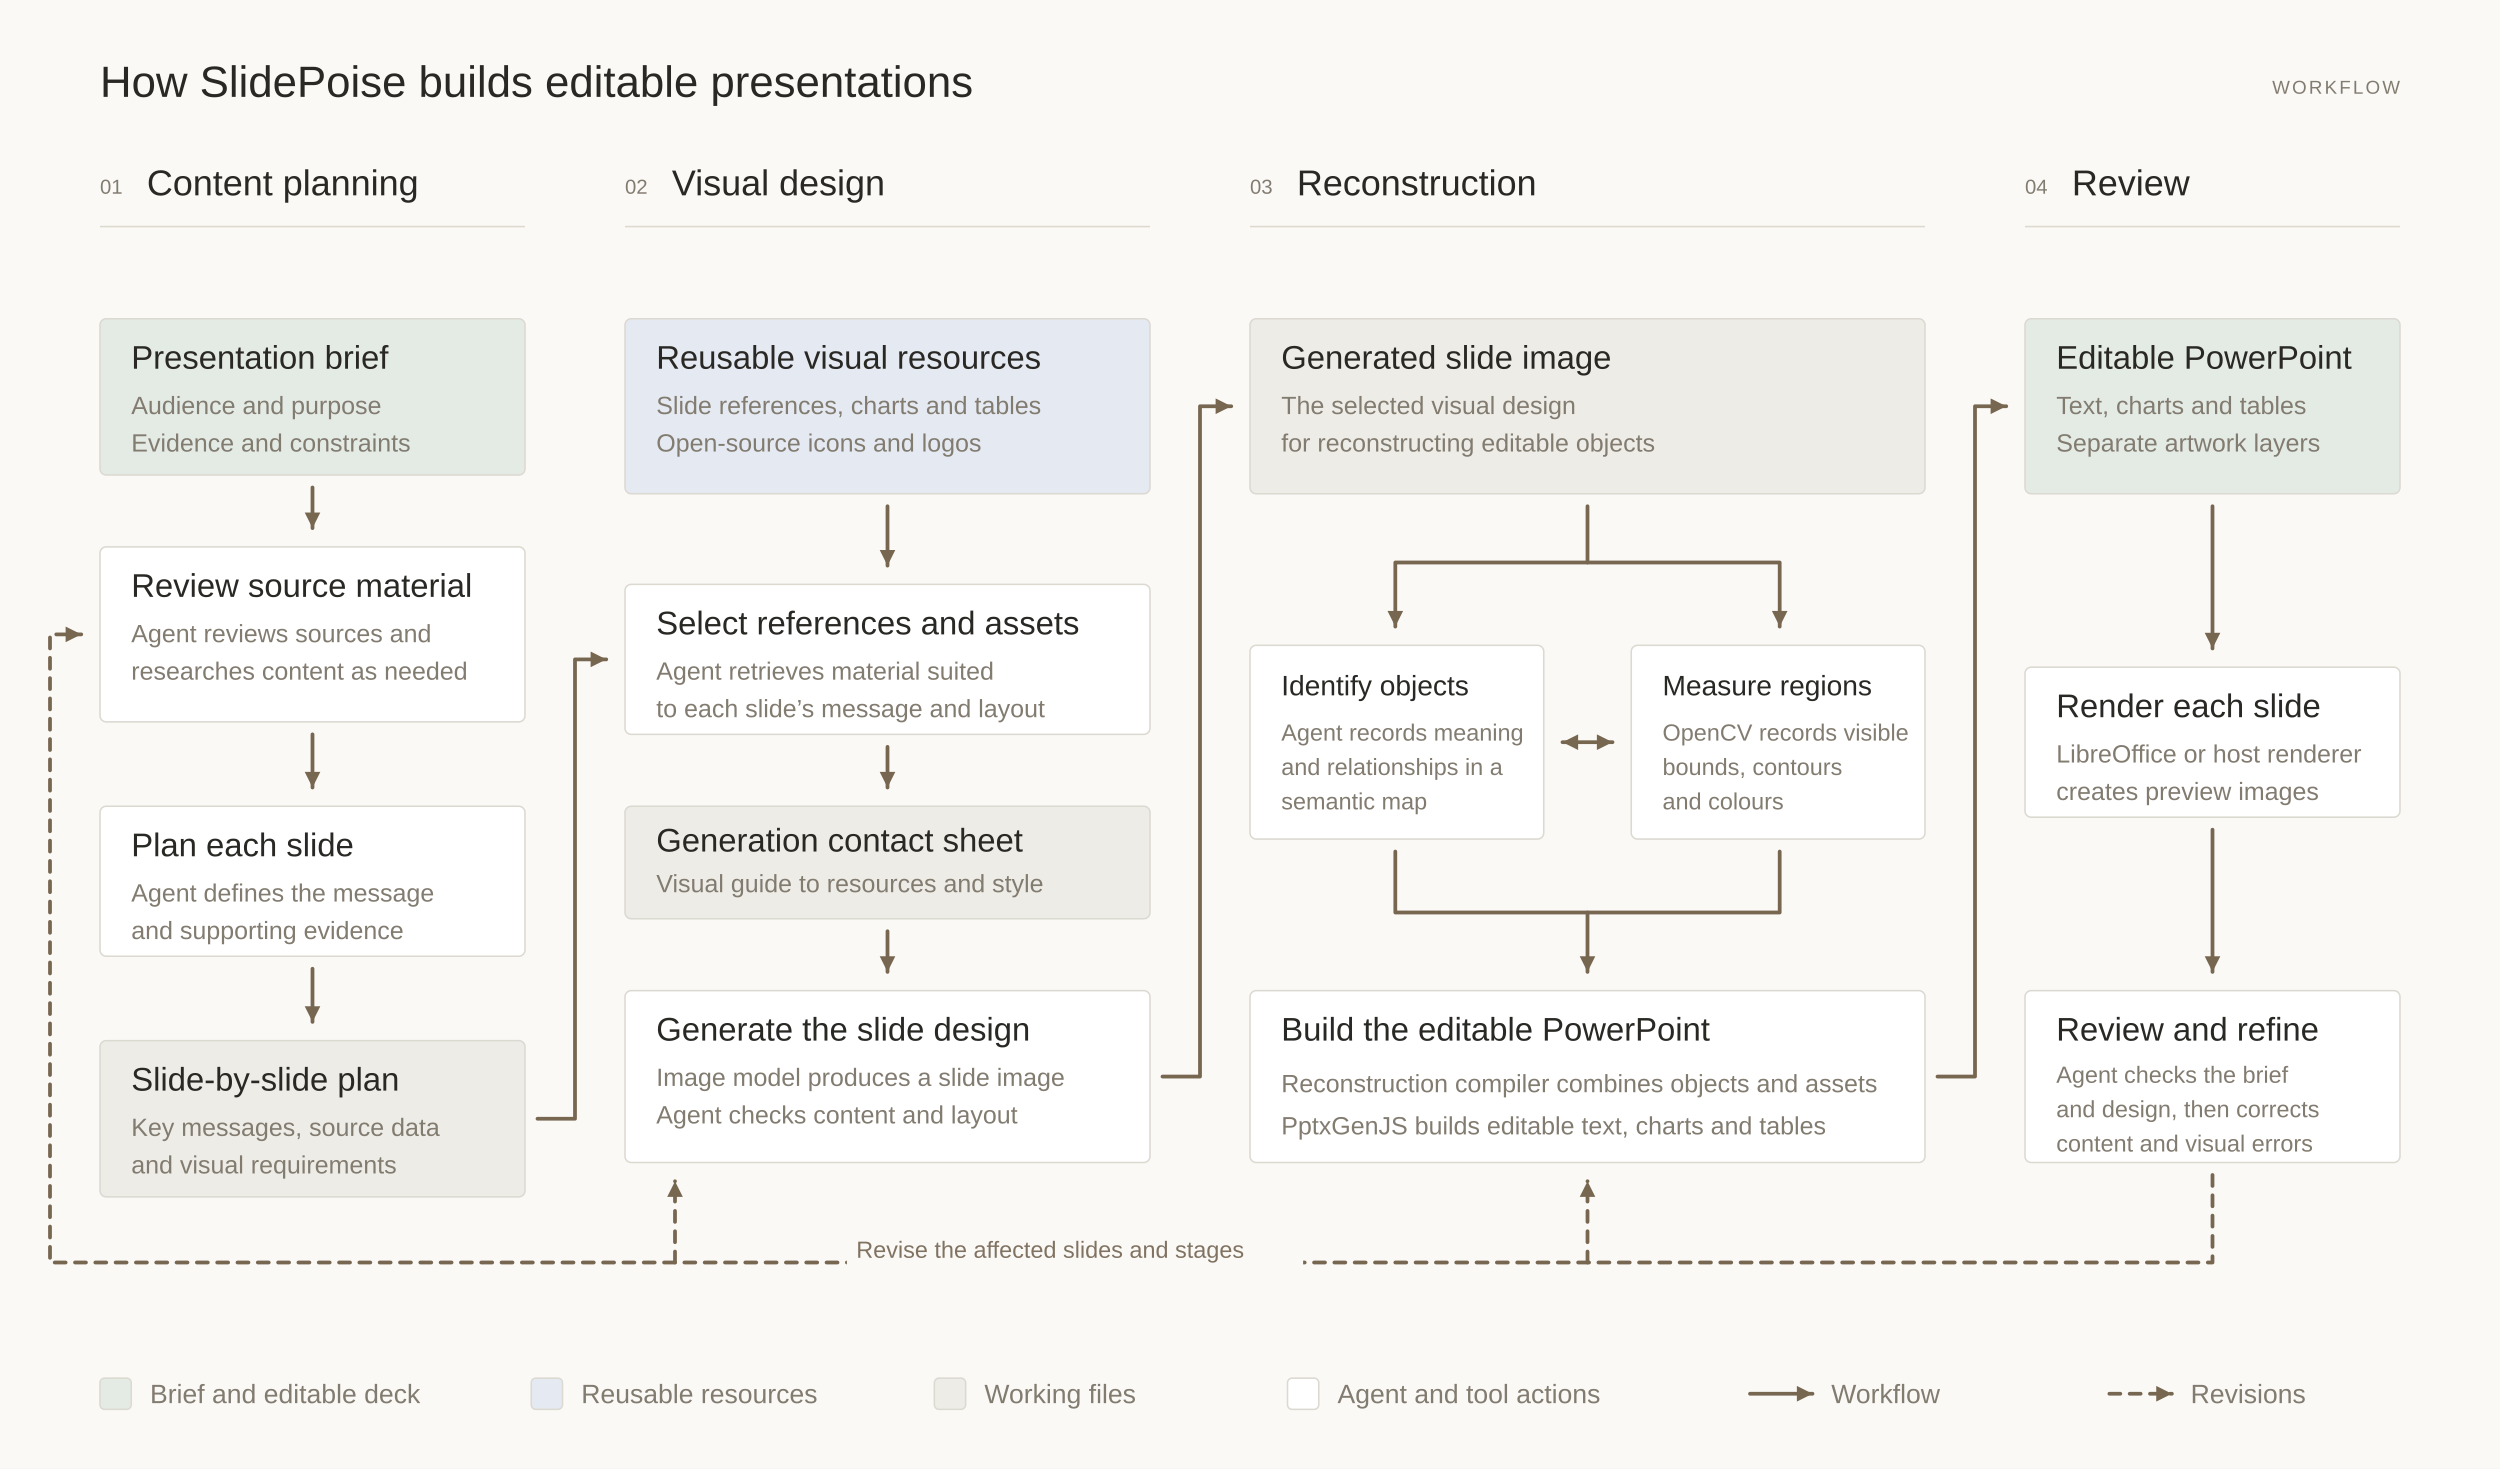
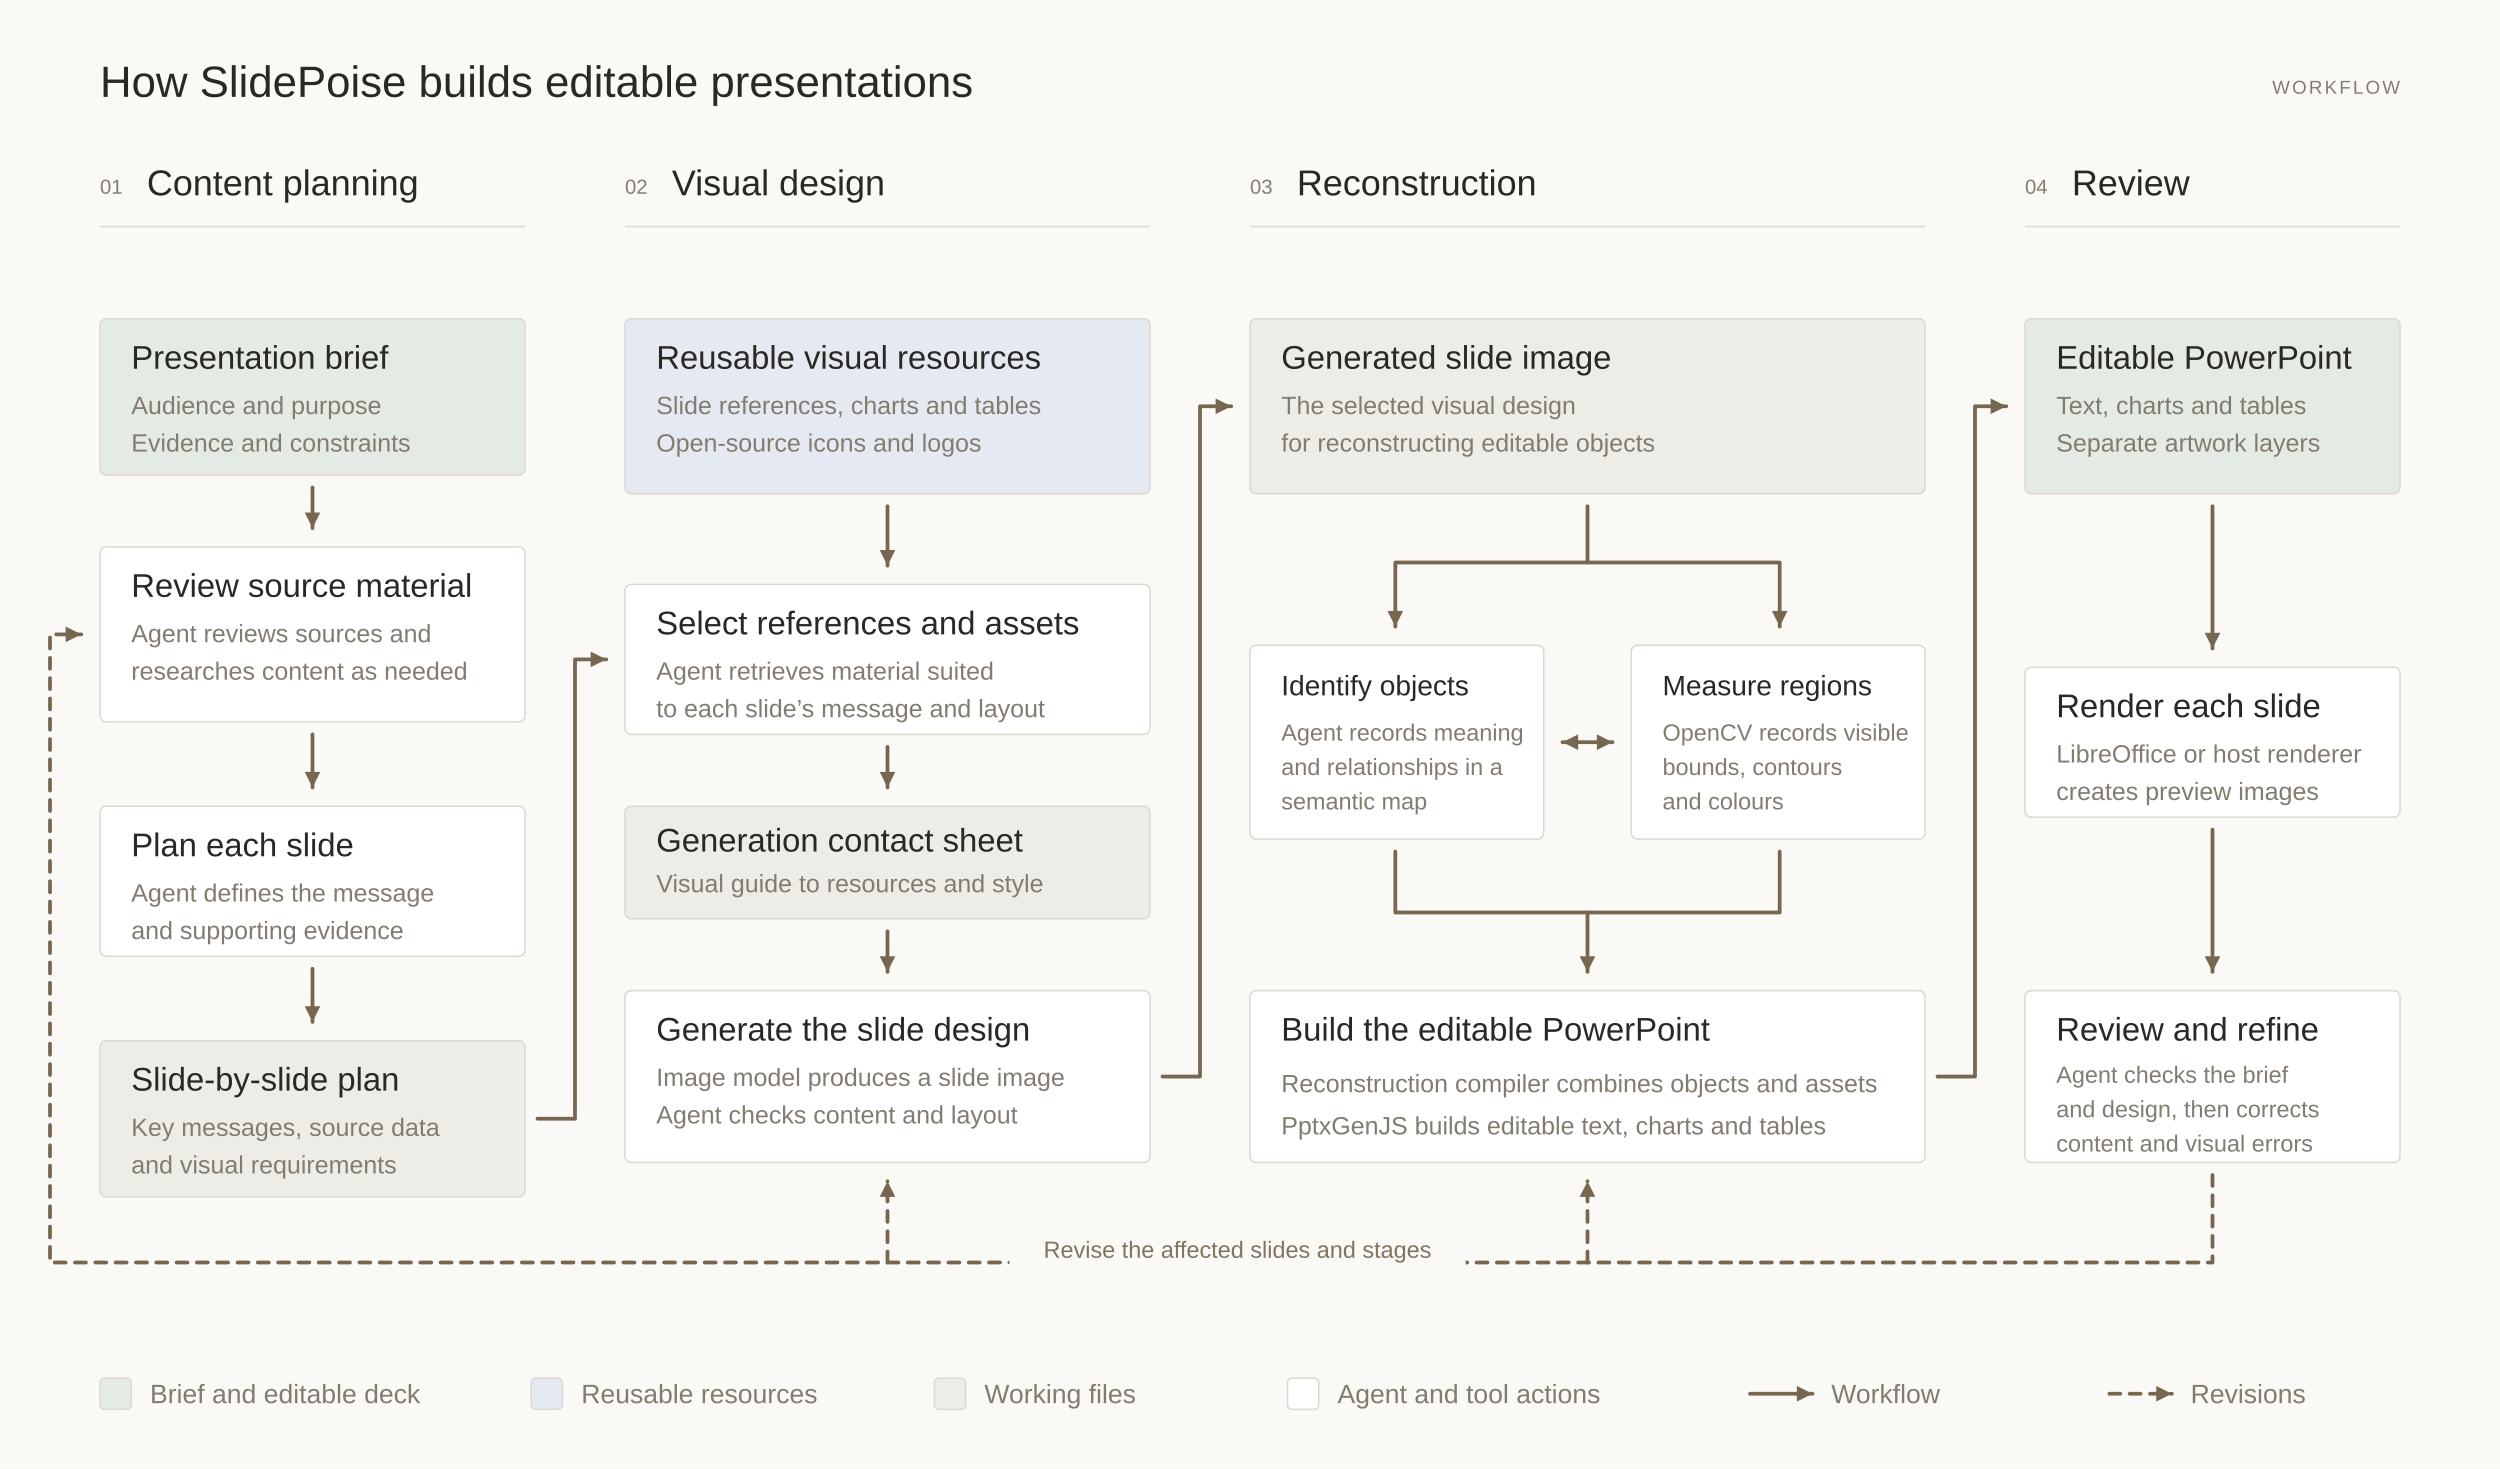
<svg xmlns="http://www.w3.org/2000/svg" width="1600" height="940" viewBox="0 0 1600 940" role="img" aria-labelledby="title desc">
  <defs>
    <marker id="stone-arrow" viewBox="0 0 8 8" refX="7" refY="4" markerWidth="7" markerHeight="7" orient="auto-start-reverse">
      <path d="M1 1l6 3-6 3" fill="none" stroke="#817362" stroke-width="1.2" stroke-linecap="round" stroke-linejoin="round" />
    </marker>
    <marker id="gold-arrow" viewBox="0 0 8 8" refX="7" refY="4" markerWidth="7" markerHeight="7" orient="auto-start-reverse">
      <path d="M1 1l6 3-6 3" fill="none" stroke="#8f734b" stroke-width="1.2" stroke-linecap="round" stroke-linejoin="round" />
    </marker>
    <marker id="graphite-arrow" viewBox="0 0 8 8" refX="7" refY="4" markerWidth="7" markerHeight="7" orient="auto-start-reverse">
      <path d="M1 1l6 3-6 3" fill="none" stroke="#716e69" stroke-width="1.2" stroke-linecap="round" stroke-linejoin="round" />
    </marker>
    <marker id="sage-arrow" viewBox="0 0 8 8" refX="7" refY="4" markerWidth="7" markerHeight="7" orient="auto-start-reverse">
      <path d="M1 1l6 3-6 3" fill="none" stroke="#647468" stroke-width="1.2" stroke-linecap="round" stroke-linejoin="round" />
    </marker>
    <marker id="mauve-arrow" viewBox="0 0 8 8" refX="7" refY="4" markerWidth="7" markerHeight="7" orient="auto-start-reverse">
      <path d="M1 1l6 3-6 3" fill="none" stroke="#7c6876" stroke-width="1.2" stroke-linecap="round" stroke-linejoin="round" />
    </marker>
  </defs>
  <rect x="0" y="0" width="1600" height="940" rx="0" fill="#faf9f6" stroke="none" />
  <defs>
    <marker id="workflow-arrow" viewBox="0 0 10 10" refX="10" refY="5" markerWidth="10" markerHeight="10" markerUnits="userSpaceOnUse" orient="auto-start-reverse">
      <path d="M0 0L10 5L0 10Z" fill="#776650" />
    </marker>
  </defs>
  <text x="64" y="62" font-family="Arial" font-size="28" fill="#292824">How SlidePoise builds editable presentations</text>
  <text x="1536" y="60" font-family="Arial" font-size="12" fill="#827b70" letter-spacing="1.4" text-anchor="end">WORKFLOW</text>
  <text x="64" y="124" font-family="Arial" font-size="13" fill="#827b70">01</text>
  <text x="94" y="125" font-family="Arial" font-size="23" fill="#292824">Content planning</text>
  <path d="M64 145h272" fill="none" stroke="#ded9cf" />
  <text x="400" y="124" font-family="Arial" font-size="13" fill="#827b70">02</text>
  <text x="430" y="125" font-family="Arial" font-size="23" fill="#292824">Visual design</text>
  <path d="M400 145h336" fill="none" stroke="#ded9cf" />
  <text x="800" y="124" font-family="Arial" font-size="13" fill="#827b70">03</text>
  <text x="830" y="125" font-family="Arial" font-size="23" fill="#292824">Reconstruction</text>
  <path d="M800 145h432" fill="none" stroke="#ded9cf" />
  <text x="1296" y="124" font-family="Arial" font-size="13" fill="#827b70">04</text>
  <text x="1326" y="125" font-family="Arial" font-size="23" fill="#292824">Review</text>
  <path d="M1296 145h240" fill="none" stroke="#ded9cf" />
  <rect x="64" y="204" width="272" height="100" rx="4" fill="#e4ebe5" stroke="#dcd9d1" />
  <text x="84" y="236" font-family="Arial" font-size="21" fill="#292824">Presentation brief</text>
  <text x="84" y="265" font-family="Arial" font-size="16" fill="#827b70">Audience and purpose</text>
  <text x="84" y="289" font-family="Arial" font-size="16" fill="#827b70">Evidence and constraints</text>
  <rect x="400" y="204" width="336" height="112" rx="4" fill="#e5eaf2" stroke="#dcd9d1" />
  <text x="420" y="236" font-family="Arial" font-size="21" fill="#292824">Reusable visual resources</text>
  <text x="420" y="265" font-family="Arial" font-size="16" fill="#827b70">Slide references, charts and tables</text>
  <text x="420" y="289" font-family="Arial" font-size="16" fill="#827b70">Open-source icons and logos</text>
  <rect x="800" y="204" width="432" height="112" rx="4" fill="#eeece7" stroke="#dcd9d1" />
  <text x="820" y="236" font-family="Arial" font-size="21" fill="#292824">Generated slide image</text>
  <text x="820" y="265" font-family="Arial" font-size="16" fill="#827b70">The selected visual design</text>
  <text x="820" y="289" font-family="Arial" font-size="16" fill="#827b70">for reconstructing editable objects</text>
  <rect x="1296" y="204" width="240" height="112" rx="4" fill="#e4ebe5" stroke="#dcd9d1" />
  <text x="1316" y="236" font-family="Arial" font-size="21" fill="#292824">Editable PowerPoint</text>
  <text x="1316" y="265" font-family="Arial" font-size="16" fill="#827b70">Text, charts and tables</text>
  <text x="1316" y="289" font-family="Arial" font-size="16" fill="#827b70">Separate artwork layers</text>
  <path d="M200 312L200 338" fill="none" stroke="#776650" stroke-width="2.4" stroke-linecap="round" stroke-linejoin="round" marker-end="url(#workflow-arrow)" />
  <rect x="64" y="350" width="272" height="112" rx="4" fill="#ffffff" stroke="#dcd9d1" />
  <text x="84" y="382" font-family="Arial" font-size="21" fill="#292824">Review source material</text>
  <text x="84" y="411" font-family="Arial" font-size="16" fill="#827b70">Agent reviews sources and</text>
  <text x="84" y="435" font-family="Arial" font-size="16" fill="#827b70">researches content as needed</text>
  <path d="M200 470L200 504" fill="none" stroke="#776650" stroke-width="2.4" stroke-linecap="round" stroke-linejoin="round" marker-end="url(#workflow-arrow)" />
  <rect x="64" y="516" width="272" height="96" rx="4" fill="#ffffff" stroke="#dcd9d1" />
  <text x="84" y="548" font-family="Arial" font-size="21" fill="#292824">Plan each slide</text>
  <text x="84" y="577" font-family="Arial" font-size="16" fill="#827b70">Agent defines the message</text>
  <text x="84" y="601" font-family="Arial" font-size="16" fill="#827b70">and supporting evidence</text>
  <path d="M200 620L200 654" fill="none" stroke="#776650" stroke-width="2.4" stroke-linecap="round" stroke-linejoin="round" marker-end="url(#workflow-arrow)" />
  <rect x="64" y="666" width="272" height="100" rx="4" fill="#eeece7" stroke="#dcd9d1" />
  <text x="84" y="698" font-family="Arial" font-size="21" fill="#292824">Slide-by-slide plan</text>
  <text x="84" y="727" font-family="Arial" font-size="16" fill="#827b70">Key messages, source data</text>
  <text x="84" y="751" font-family="Arial" font-size="16" fill="#827b70">and visual requirements</text>
  <path d="M344 716h24V422h20" fill="none" stroke="#776650" stroke-width="2.4" stroke-linecap="round" stroke-linejoin="round" marker-end="url(#workflow-arrow)" />
  <path d="M568 324L568 362" fill="none" stroke="#776650" stroke-width="2.4" stroke-linecap="round" stroke-linejoin="round" marker-end="url(#workflow-arrow)" />
  <rect x="400" y="374" width="336" height="96" rx="4" fill="#ffffff" stroke="#dcd9d1" />
  <text x="420" y="406" font-family="Arial" font-size="21" fill="#292824">Select references and assets</text>
  <text x="420" y="435" font-family="Arial" font-size="16" fill="#827b70">Agent retrieves material suited</text>
  <text x="420" y="459" font-family="Arial" font-size="16" fill="#827b70">to each slide’s message and layout</text>
  <path d="M568 478L568 504" fill="none" stroke="#776650" stroke-width="2.4" stroke-linecap="round" stroke-linejoin="round" marker-end="url(#workflow-arrow)" />
  <rect x="400" y="516" width="336" height="72" rx="4" fill="#eeece7" stroke="#dcd9d1" />
  <text x="420" y="545" font-family="Arial" font-size="21" fill="#292824">Generation contact sheet</text>
  <text x="420" y="571" font-family="Arial" font-size="16" fill="#827b70">Visual guide to resources and style</text>
  <path d="M568 596L568 622" fill="none" stroke="#776650" stroke-width="2.4" stroke-linecap="round" stroke-linejoin="round" marker-end="url(#workflow-arrow)" />
  <rect x="400" y="634" width="336" height="110" rx="4" fill="#ffffff" stroke="#dcd9d1" />
  <text x="420" y="666" font-family="Arial" font-size="21" fill="#292824">Generate the slide design</text>
  <text x="420" y="695" font-family="Arial" font-size="16" fill="#827b70">Image model produces a slide image</text>
  <text x="420" y="719" font-family="Arial" font-size="16" fill="#827b70">Agent checks content and layout</text>
  <path d="M744 689h24V260h20" fill="none" stroke="#776650" stroke-width="2.4" stroke-linecap="round" stroke-linejoin="round" marker-end="url(#workflow-arrow)" />
  <path d="M1016 324v36H893v41" fill="none" stroke="#776650" stroke-width="2.4" stroke-linecap="round" stroke-linejoin="round" marker-end="url(#workflow-arrow)" />
  <path d="M1016 360h123v41" fill="none" stroke="#776650" stroke-width="2.4" stroke-linecap="round" stroke-linejoin="round" marker-end="url(#workflow-arrow)" />
  <rect x="800" y="413" width="188" height="124" rx="4" fill="#ffffff" stroke="#dcd9d1" />
  <text x="820" y="445" font-family="Arial" font-size="18" fill="#292824">Identify objects</text>
  <text x="820" y="474" font-family="Arial" font-size="15" fill="#827b70">Agent records meaning</text>
  <text x="820" y="496" font-family="Arial" font-size="15" fill="#827b70">and relationships in a</text>
  <text x="820" y="518" font-family="Arial" font-size="15" fill="#827b70">semantic map</text>
  <rect x="1044" y="413" width="188" height="124" rx="4" fill="#ffffff" stroke="#dcd9d1" />
  <text x="1064" y="445" font-family="Arial" font-size="18" fill="#292824">Measure regions</text>
  <text x="1064" y="474" font-family="Arial" font-size="15" fill="#827b70">OpenCV records visible</text>
  <text x="1064" y="496" font-family="Arial" font-size="15" fill="#827b70">bounds, contours</text>
  <text x="1064" y="518" font-family="Arial" font-size="15" fill="#827b70">and colours</text>
  <path d="M1000 475h32" fill="none" stroke="#776650" stroke-width="2.4" stroke-linecap="round" stroke-linejoin="round" marker-end="url(#workflow-arrow)" marker-start="url(#workflow-arrow)" />
  <path d="M893 545v39h246v-39" fill="none" stroke="#776650" stroke-width="2.4" stroke-linecap="round" stroke-linejoin="round" />
  <path d="M1016 584L1016 622" fill="none" stroke="#776650" stroke-width="2.4" stroke-linecap="round" stroke-linejoin="round" marker-end="url(#workflow-arrow)" />
  <rect x="800" y="634" width="432" height="110" rx="4" fill="#ffffff" stroke="#dcd9d1" />
  <text x="820" y="666" font-family="Arial" font-size="21" fill="#292824">Build the editable PowerPoint</text>
  <text x="820" y="699" font-family="Arial" font-size="16" fill="#827b70">Reconstruction compiler combines objects and assets</text>
  <text x="820" y="726" font-family="Arial" font-size="16" fill="#827b70">PptxGenJS builds editable text, charts and tables</text>
  <path d="M1240 689h24V260h20" fill="none" stroke="#776650" stroke-width="2.4" stroke-linecap="round" stroke-linejoin="round" marker-end="url(#workflow-arrow)" />
  <path d="M1416 324L1416 415" fill="none" stroke="#776650" stroke-width="2.4" stroke-linecap="round" stroke-linejoin="round" marker-end="url(#workflow-arrow)" />
  <rect x="1296" y="427" width="240" height="96" rx="4" fill="#ffffff" stroke="#dcd9d1" />
  <text x="1316" y="459" font-family="Arial" font-size="21" fill="#292824">Render each slide</text>
  <text x="1316" y="488" font-family="Arial" font-size="16" fill="#827b70">LibreOffice or host renderer</text>
  <text x="1316" y="512" font-family="Arial" font-size="16" fill="#827b70">creates preview images</text>
  <path d="M1416 531L1416 622" fill="none" stroke="#776650" stroke-width="2.4" stroke-linecap="round" stroke-linejoin="round" marker-end="url(#workflow-arrow)" />
  <rect x="1296" y="634" width="240" height="110" rx="4" fill="#ffffff" stroke="#dcd9d1" />
  <text x="1316" y="666" font-family="Arial" font-size="21" fill="#292824">Review and refine</text>
  <text x="1316" y="693" font-family="Arial" font-size="15" fill="#827b70">Agent checks the brief</text>
  <text x="1316" y="715" font-family="Arial" font-size="15" fill="#827b70">and design, then corrects</text>
  <text x="1316" y="737" font-family="Arial" font-size="15" fill="#827b70">content and visual errors</text>
  <path d="M1416 752v56H32V406h20" fill="none" stroke="#776650" stroke-width="2.4" stroke-linecap="round" stroke-linejoin="round" stroke-dasharray="7 6" marker-end="url(#workflow-arrow)" />
-   <path d="M432 808v-52" fill="none" stroke="#776650" stroke-width="2.4" stroke-linecap="round" stroke-linejoin="round" stroke-dasharray="7 6" marker-end="url(#workflow-arrow)" />
+   <path d="M568 808v-52" fill="none" stroke="#776650" stroke-width="2.4" stroke-linecap="round" stroke-linejoin="round" stroke-dasharray="7 6" marker-end="url(#workflow-arrow)" />
  <path d="M1016 808v-52" fill="none" stroke="#776650" stroke-width="2.4" stroke-linecap="round" stroke-linejoin="round" stroke-dasharray="7 6" marker-end="url(#workflow-arrow)" />
-   <rect x="542" y="787" width="292" height="25" rx="0" fill="#faf9f6" stroke="none" />
-   <text x="548" y="805" font-family="Arial" font-size="15" fill="#817362">Revise the affected slides and stages</text>
+   <rect x="646" y="787" width="292" height="25" rx="0" fill="#faf9f6" stroke="none" />
+   <text x="792" y="805" font-family="Arial" font-size="15" fill="#817362" text-anchor="middle">Revise the affected slides and stages</text>
  <rect x="64" y="882" width="20" height="20" rx="3" fill="#e4ebe5" stroke="#dcd9d1" />
  <text x="96" y="898" font-family="Arial" font-size="17" fill="#827b70">Brief and editable deck</text>
  <rect x="340" y="882" width="20" height="20" rx="3" fill="#e5eaf2" stroke="#dcd9d1" />
  <text x="372" y="898" font-family="Arial" font-size="17" fill="#827b70">Reusable resources</text>
  <rect x="598" y="882" width="20" height="20" rx="3" fill="#eeece7" stroke="#dcd9d1" />
  <text x="630" y="898" font-family="Arial" font-size="17" fill="#827b70">Working files</text>
  <rect x="824" y="882" width="20" height="20" rx="3" fill="#ffffff" stroke="#dcd9d1" />
  <text x="856" y="898" font-family="Arial" font-size="17" fill="#827b70">Agent and tool actions</text>
  <path d="M1120 892L1160 892" fill="none" stroke="#776650" stroke-width="2.4" stroke-linecap="round" stroke-linejoin="round" marker-end="url(#workflow-arrow)" />
  <text x="1172" y="898" font-family="Arial" font-size="17" fill="#827b70">Workflow</text>
  <path d="M1350 892h40" fill="none" stroke="#776650" stroke-width="2.4" stroke-linecap="round" stroke-linejoin="round" stroke-dasharray="7 6" marker-end="url(#workflow-arrow)" />
  <text x="1402" y="898" font-family="Arial" font-size="17" fill="#827b70">Revisions</text>
</svg>
